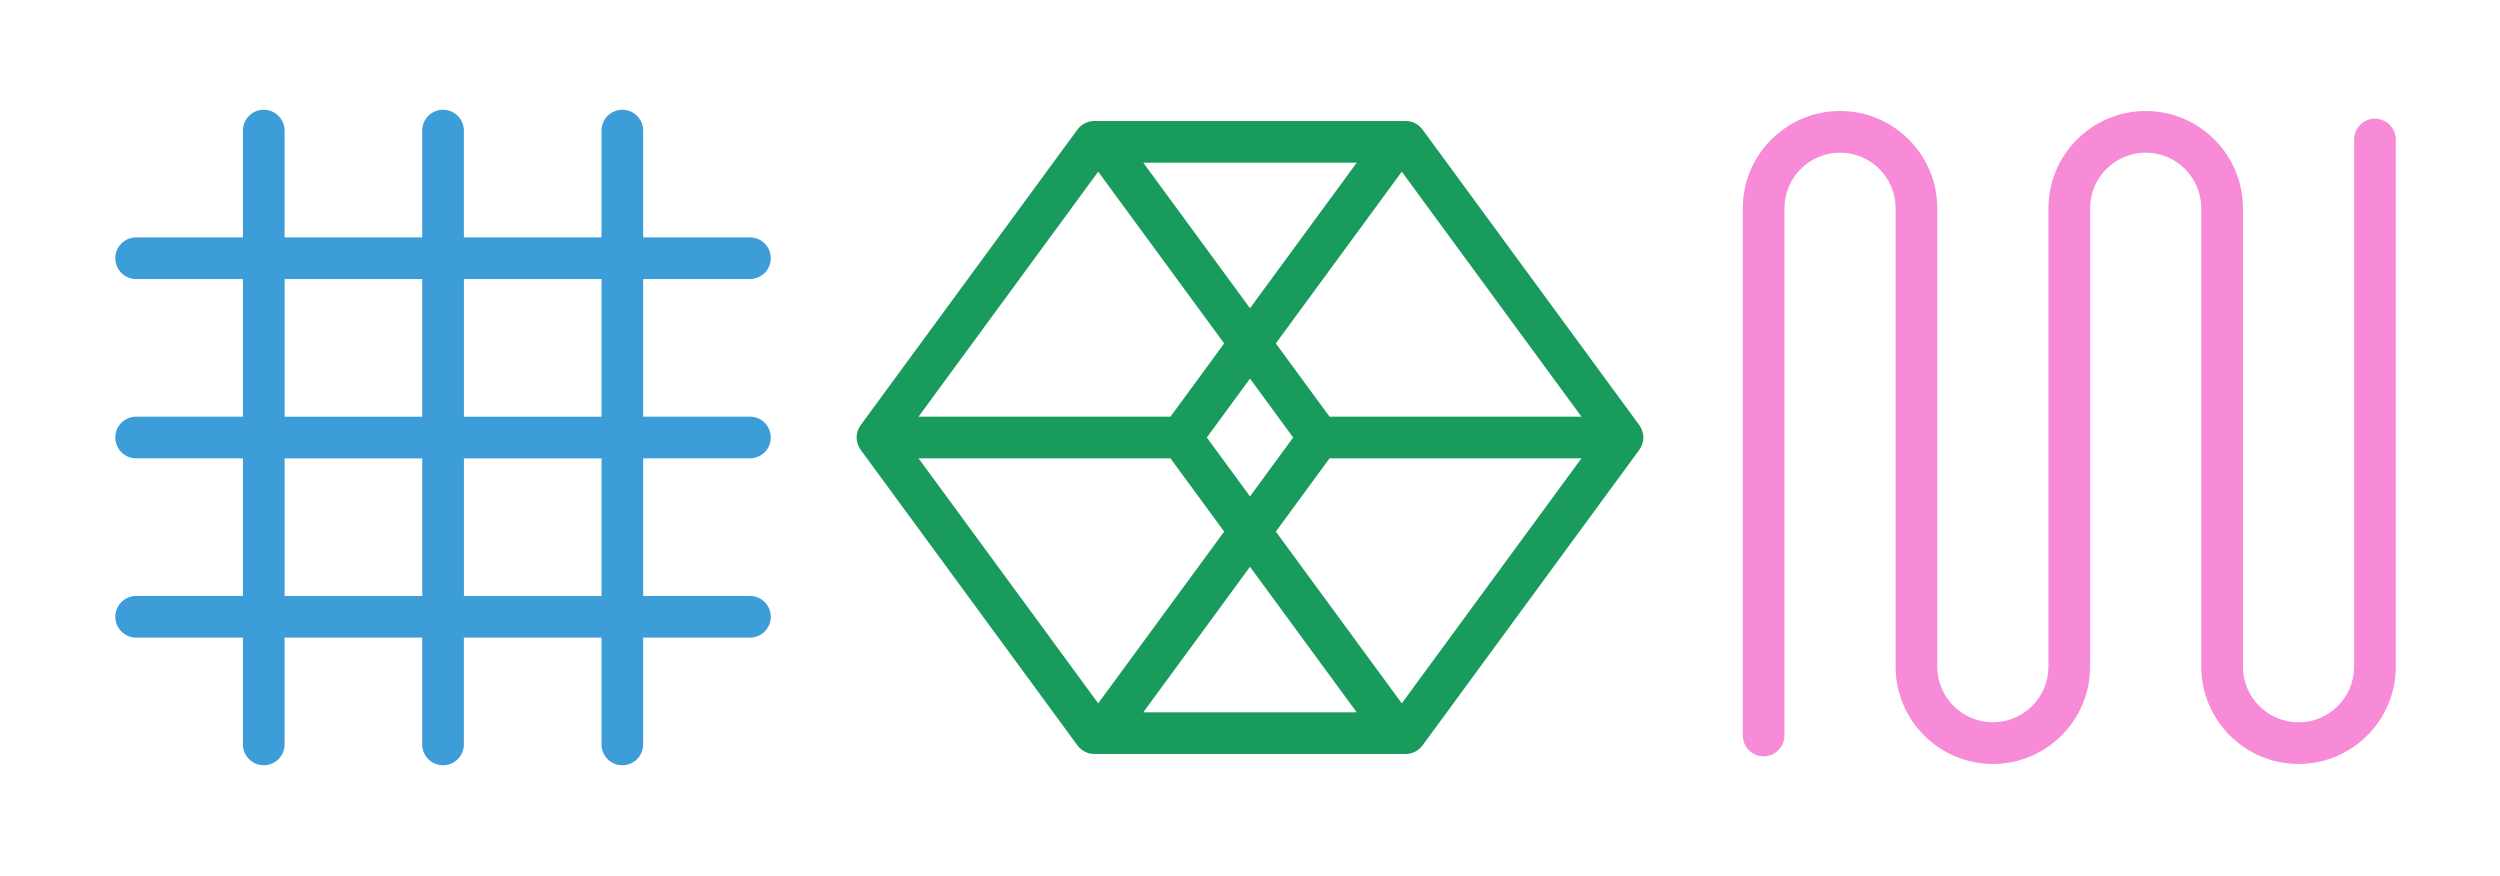
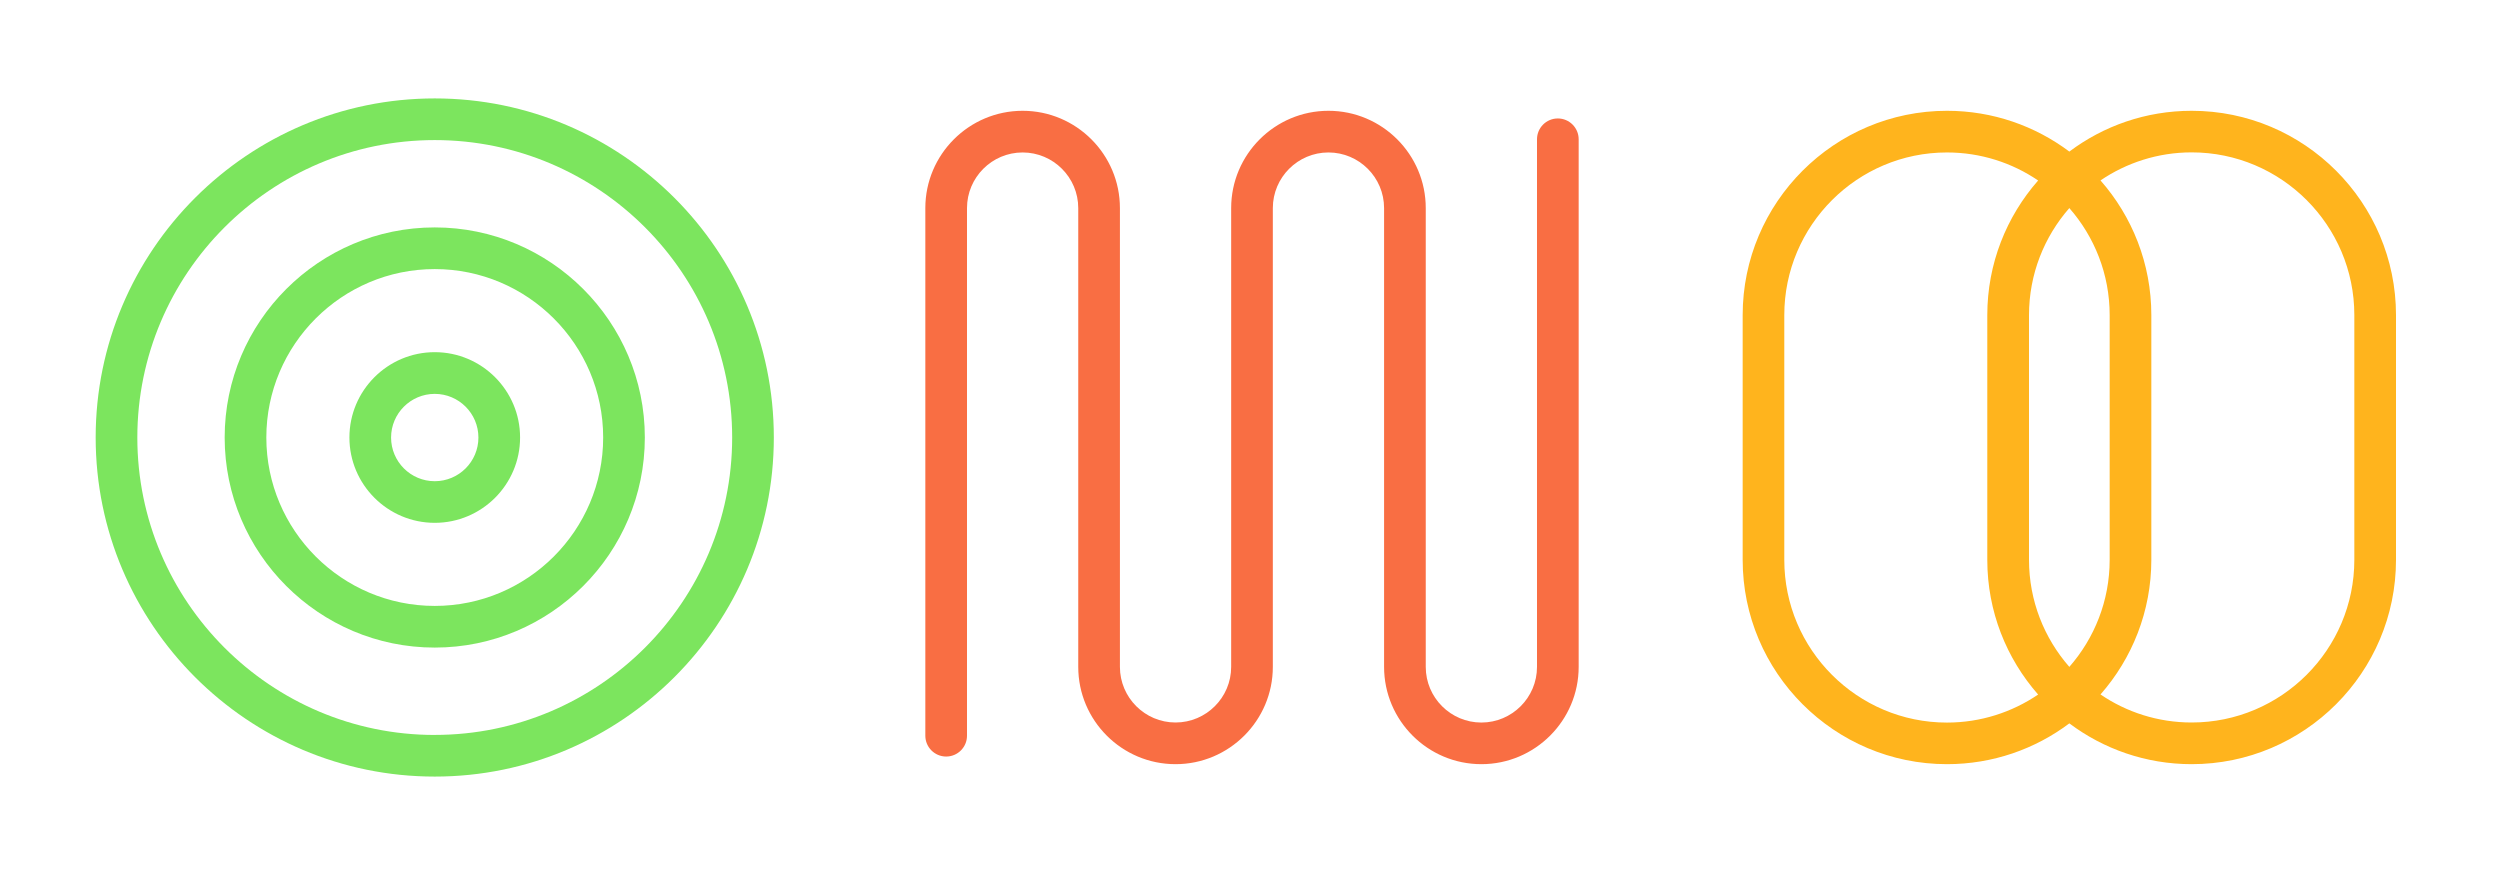
<svg xmlns="http://www.w3.org/2000/svg" id="Layer_1" data-name="Layer 1" viewBox="0 0 600 210">
  <defs>
    <style>
      .cls-1 {
-         fill: #189b5c;
+         fill: #f96e43;
      }

      .cls-1, .cls-2, .cls-3 {
        stroke-width: 0px;
      }

      .cls-2 {
-         fill: #3d9dd8;
+         fill: #7ce55e;
      }

      .cls-3 {
-         fill: #f78bd8;
+         fill: #ffb41d;
      }
    </style>
  </defs>
-   <path class="cls-1" d="m393.44,102.04l-52.04-70.96c-.94-1.28-2.44-2.04-4.03-2.04h-74.74c-1.59,0-3.09.76-4.03,2.04l-52.04,70.96c-1.29,1.76-1.29,4.15,0,5.91l52.04,70.96c.94,1.28,2.44,2.04,4.03,2.04h74.74c1.59,0,3.09-.76,4.03-2.04l52.04-70.96c1.29-1.76,1.29-4.15,0-5.91Zm-13.89-2.04h-60.46l-12.89-17.58,30.23-41.22,43.12,58.8Zm-69.19,5l-10.36,14.13-10.36-14.13,10.36-14.13,10.36,14.13Zm-10.36-31.03l-25.62-34.93h51.24l-25.62,34.93Zm-36.43-32.77l30.23,41.22-12.89,17.58h-60.46l43.12-58.8Zm-43.12,68.8h60.46l12.89,17.58-30.23,41.22-43.12-58.8Zm79.55,26.03l25.62,34.93h-51.24l25.62-34.93Zm36.43,32.77l-30.23-41.22,12.89-17.58h60.46l-43.12,58.8Z" />
-   <path class="cls-3" d="m569.99,28.48c-2.76,0-5,2.24-5,5v126.54c0,7.36-5.99,13.34-13.34,13.34s-13.34-5.99-13.34-13.34V49.98c0-12.87-10.47-23.34-23.34-23.34s-23.34,10.47-23.34,23.34v110.03c0,7.36-5.99,13.34-13.34,13.34s-13.34-5.99-13.34-13.34V49.98c0-12.87-10.47-23.34-23.34-23.34s-23.34,10.47-23.34,23.34v126.54c0,2.76,2.24,5,5,5s5-2.24,5-5V49.98c0-7.36,5.99-13.34,13.34-13.34s13.34,5.99,13.34,13.34v110.03c0,12.87,10.47,23.34,23.34,23.34s23.34-10.47,23.34-23.34V49.98c0-7.36,5.99-13.34,13.34-13.34s13.34,5.99,13.34,13.34v110.03c0,12.87,10.47,23.34,23.34,23.34s23.34-10.47,23.34-23.34V33.48c0-2.76-2.24-5-5-5Z" />
-   <path class="cls-2" d="m179.99,110c2.76,0,5-2.24,5-5s-2.24-5-5-5h-25.63v-33.03h25.63c2.76,0,5-2.24,5-5s-2.24-5-5-5h-25.63v-25.63c0-2.76-2.24-5-5-5s-5,2.24-5,5v25.63h-33.03v-25.63c0-2.76-2.24-5-5-5s-5,2.24-5,5v25.63h-33.03v-25.63c0-2.76-2.24-5-5-5s-5,2.24-5,5v25.63h-25.63c-2.76,0-5,2.24-5,5s2.24,5,5,5h25.63v33.03h-25.63c-2.76,0-5,2.24-5,5s2.24,5,5,5h25.63v33.03h-25.63c-2.76,0-5,2.24-5,5s2.24,5,5,5h25.63v25.63c0,2.76,2.24,5,5,5s5-2.24,5-5v-25.63h33.03v25.63c0,2.76,2.24,5,5,5s5-2.24,5-5v-25.63h33.03v25.63c0,2.76,2.24,5,5,5s5-2.24,5-5v-25.63h25.63c2.76,0,5-2.24,5-5s-2.24-5-5-5h-25.63v-33.03h25.63Zm-35.62-43.02v33.03h-33.03v-33.03h33.03Zm-76.06,0h33.03v33.03h-33.03v-33.03Zm0,76.06v-33.03h33.03v33.03h-33.03Zm76.06,0h-33.03v-33.03h33.03v33.03Z" />
+   <path class="cls-3" d="m526,26.59c-11,0-21.17,3.64-29.36,9.79-8.19-6.14-18.36-9.79-29.36-9.79-27.04,0-49.04,22-49.04,49.04v58.73c0,27.04,22,49.04,49.04,49.04,11,0,21.17-3.64,29.36-9.79,8.19,6.14,18.36,9.79,29.36,9.79,27.04,0,49.04-22,49.04-49.04v-58.73c0-27.04-22-49.04-49.04-49.04Zm-29.36,133.46c-6.02-6.87-9.68-15.86-9.68-25.69v-58.73c0-9.83,3.66-18.82,9.68-25.69,6.02,6.87,9.68,15.86,9.68,25.69v58.73c0,9.83-3.66,18.82-9.68,25.69Zm-68.41-25.69v-58.73c0-21.53,17.51-39.04,39.04-39.04,8.1,0,15.64,2.48,21.88,6.73-7.59,8.64-12.2,19.95-12.2,32.32v58.73c0,12.37,4.61,23.68,12.2,32.32-6.25,4.24-13.78,6.73-21.88,6.73-21.53,0-39.04-17.52-39.04-39.04Zm136.81,0c0,21.53-17.51,39.04-39.04,39.04-8.1,0-15.64-2.48-21.88-6.73,7.59-8.64,12.2-19.95,12.2-32.32v-58.73c0-12.37-4.61-23.68-12.2-32.32,6.25-4.24,13.78-6.73,21.88-6.73,21.53,0,39.04,17.51,39.04,39.04v58.73Z" />
+   <path class="cls-1" d="m373.88,28.43c-2.76,0-5,2.24-5,5v126.63c0,7.36-5.99,13.35-13.35,13.35s-13.35-5.99-13.35-13.35V49.94c0-12.88-10.48-23.35-23.35-23.35s-23.35,10.48-23.35,23.35v110.11c0,7.36-5.99,13.35-13.35,13.35s-13.35-5.99-13.35-13.35V49.94c0-12.88-10.48-23.35-23.35-23.35s-23.35,10.48-23.35,23.35v126.63c0,2.76,2.24,5,5,5s5-2.24,5-5V49.94c0-7.36,5.99-13.35,13.35-13.35s13.35,5.99,13.35,13.35v110.11c0,12.88,10.48,23.35,23.35,23.35s23.35-10.48,23.35-23.35V49.94c0-7.36,5.99-13.35,13.35-13.35s13.35,5.99,13.35,13.35v110.11c0,12.88,10.48,23.35,23.35,23.35s23.35-10.48,23.35-23.35V33.43c0-2.76-2.24-5-5-5Z" />
+   <g>
+     <path class="cls-2" d="m104.34,23.62c-44.88,0-81.38,36.51-81.38,81.38s36.51,81.38,81.38,81.38,81.38-36.51,81.38-81.38S149.22,23.62,104.34,23.62Zm0,152.77c-39.36,0-71.38-32.02-71.38-71.38S64.98,33.62,104.34,33.62s71.38,32.02,71.38,71.38-32.02,71.38-71.38,71.38Z" />
+     <path class="cls-2" d="m104.34,54.58c-27.8,0-50.42,22.62-50.42,50.42s22.62,50.42,50.42,50.42,50.42-22.62,50.42-50.42-22.62-50.42-50.42-50.42Zm0,90.84c-22.29,0-40.42-18.13-40.42-40.42s18.13-40.42,40.42-40.42,40.42,18.13,40.42,40.42-18.13,40.42-40.42,40.42Z" />
+     <path class="cls-2" d="m104.34,84.52c-11.29,0-20.48,9.19-20.48,20.48s9.19,20.48,20.48,20.48,20.48-9.19,20.48-20.48-9.19-20.48-20.48-20.48Zm0,30.97c-5.78,0-10.48-4.7-10.48-10.48s4.7-10.48,10.48-10.48,10.48,4.7,10.48,10.48-4.7,10.48-10.48,10.48Z" />
+   </g>
</svg>
